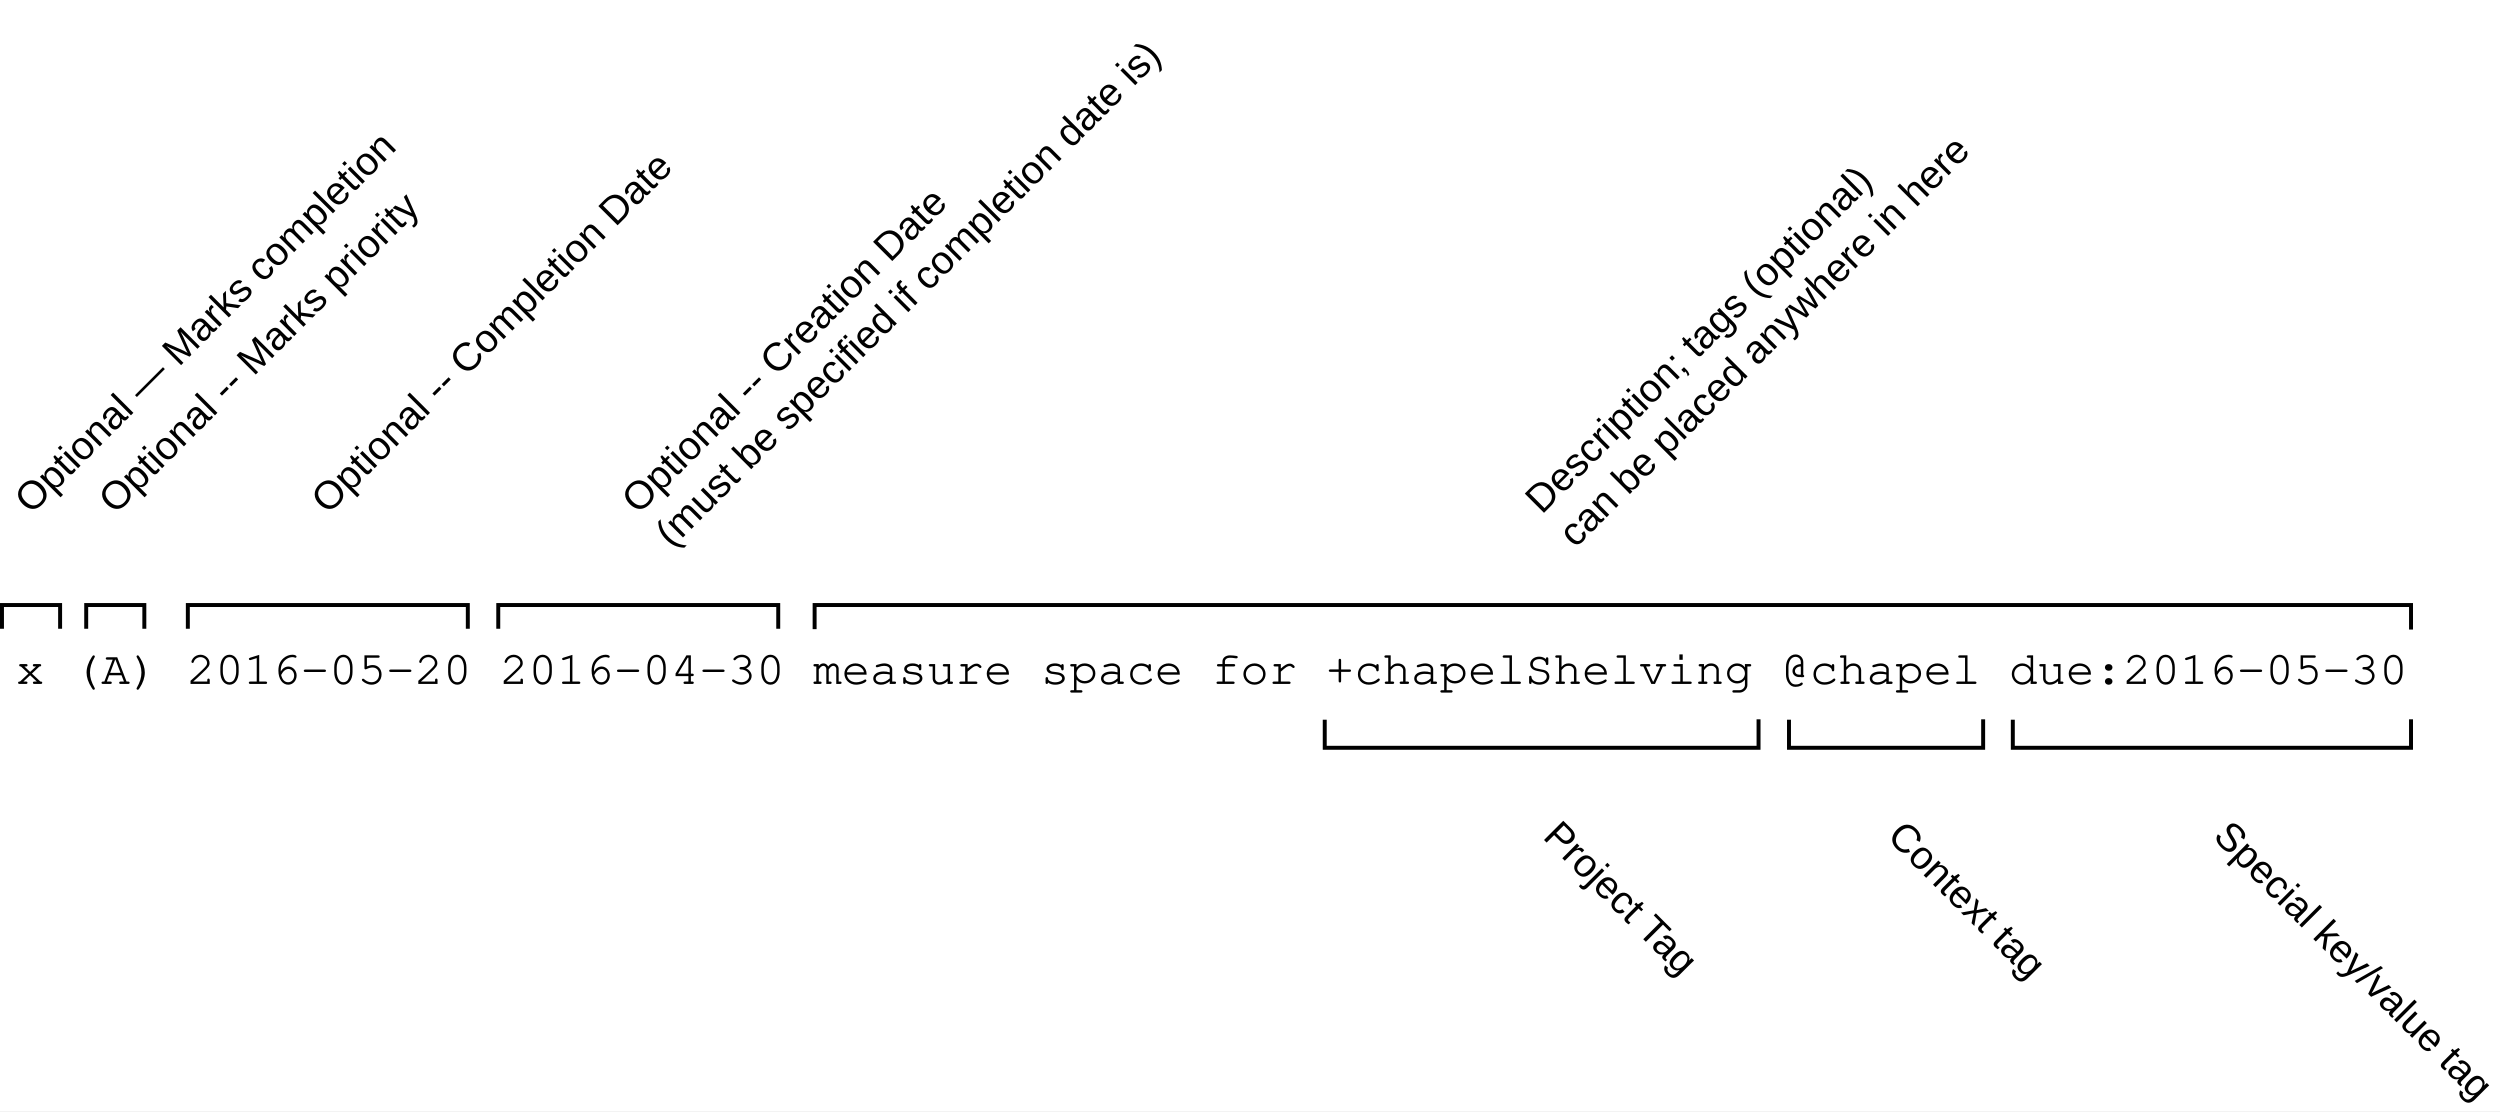
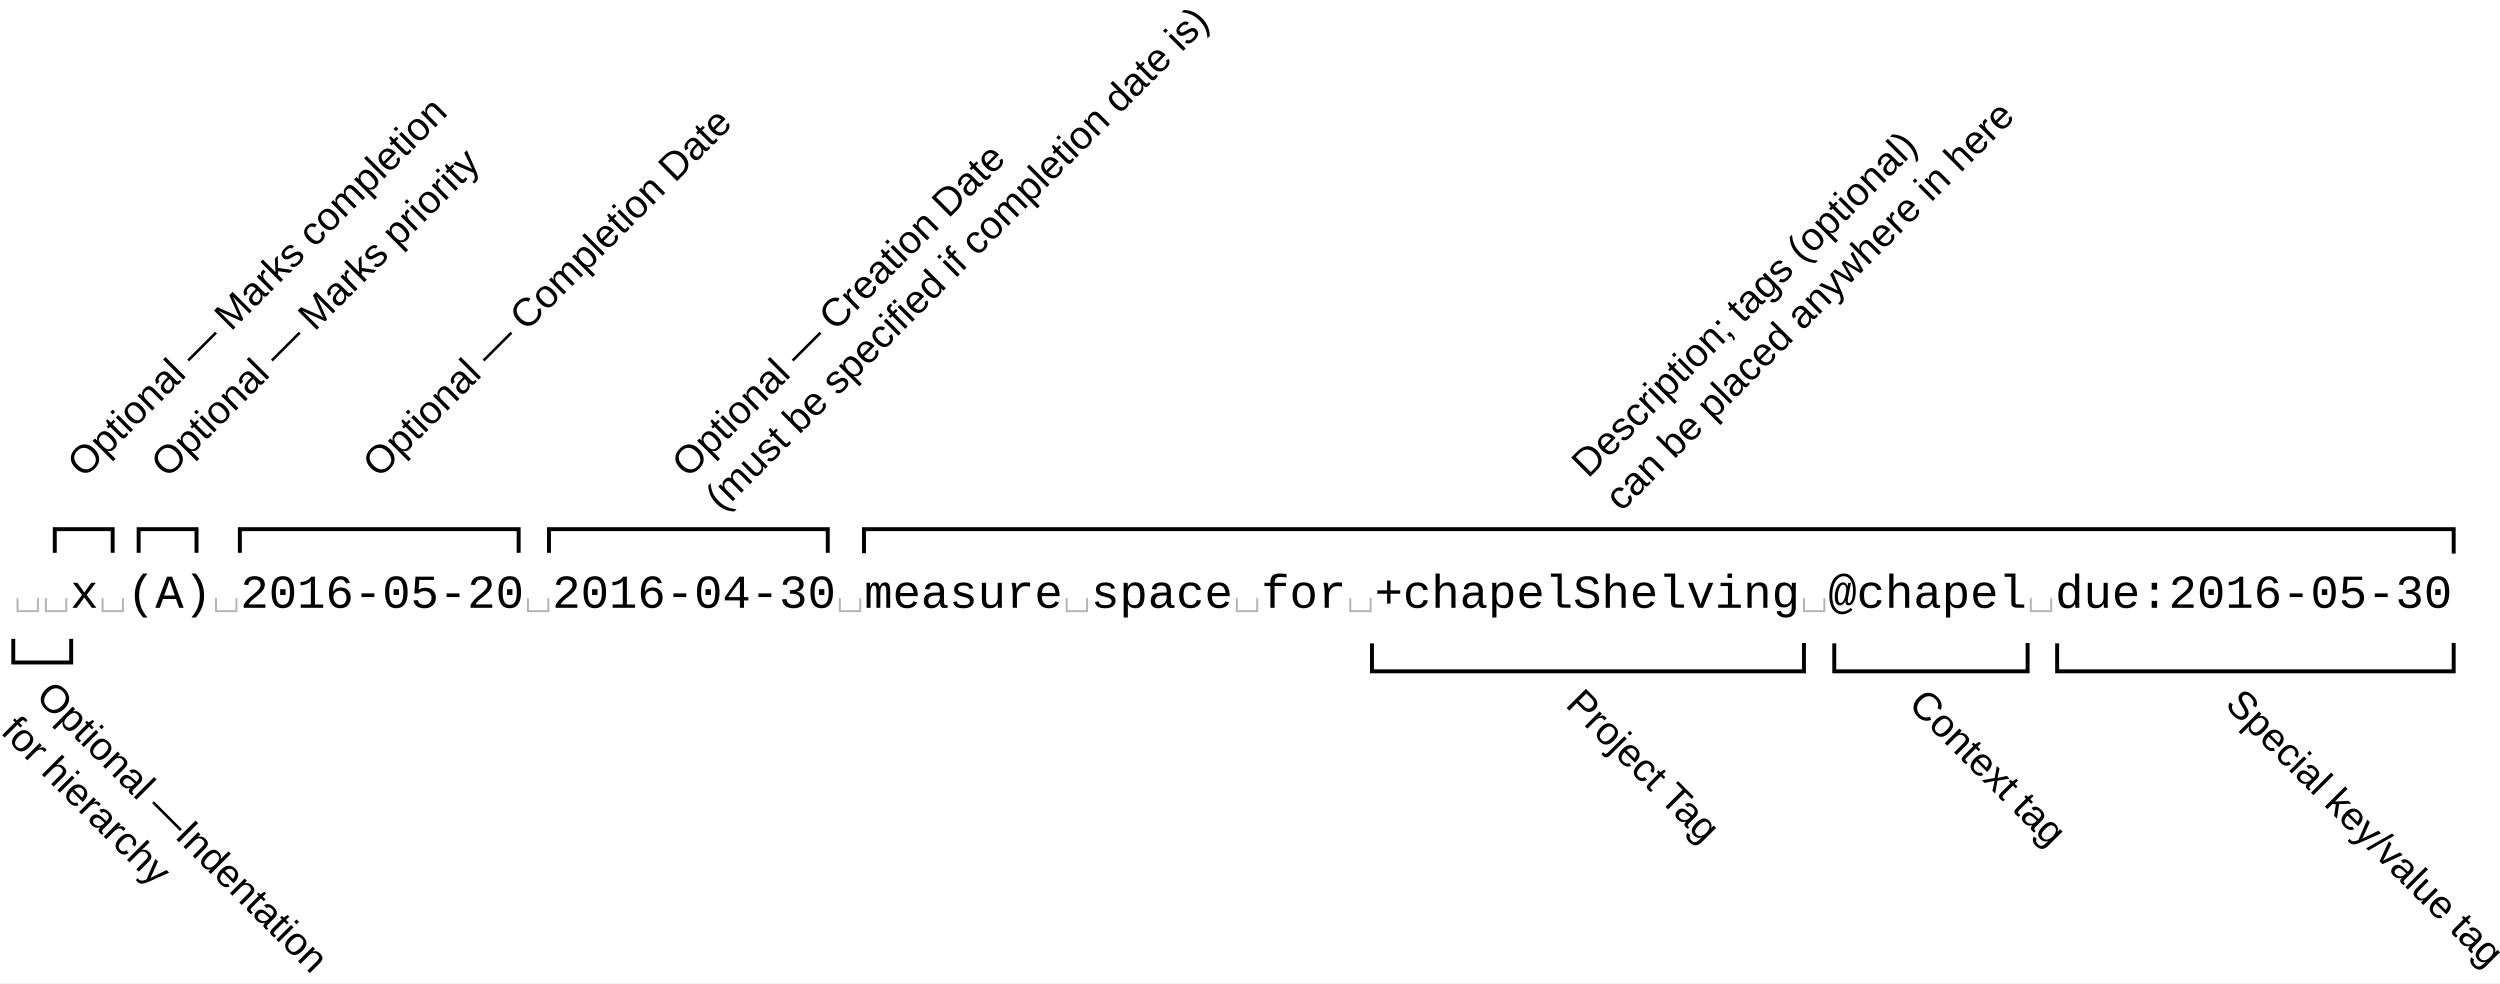
- <svg xmlns="http://www.w3.org/2000/svg" id="svg2" viewBox="0 0 632.2 281">
-   <style>
+ <svg xmlns="http://www.w3.org/2000/svg" id="svg2" viewBox="0 0 634.873 249.642" version="1.1" width="634.873" height="249.642">
+   <defs id="defs10" />
+   <style id="style1">
        .st0{font-family:Courier;font-size:12px;}
        .st1{fill:none;stroke:#000000;stroke-miterlimit:10;}
        .st2{font-family:Arial;font-size:10px;}
    </style>
-   <rect width="100%" height="100%" fill="#FFF" />
-   <text class="st0" transform="translate(4.024 172.96)">
-         x (A) 2016-05-20 2016-04-30 measure space for +chapelShelving @chapel due:2016-05-30
-     </text>
-   <path d="M15.2 159v-6H.5v6m36 0v-6H21.8v6m96.5 0v-6H47.5v6m149.3 0v-6H126v6m483.7.2V153H206v6.1m238.7 22.8v7.2H335V182m274.7-.1v7.2H509V182m-7.5-.1v7.2h-49.1V182" class="st1" />
-   <text class="st2" transform="rotate(-45 161.175 55.627)">
-         Optional — Marks completion
-     </text>
-   <text class="st2" transform="rotate(-45 171.8 29.976)">
-         Optional -- Marks priority
-     </text>
-   <text class="st2" transform="rotate(-45 198.684 -34.92)">
-         Optional -- Completion Date
-     </text>
-   <text transform="rotate(-45 237.935 -129.68)">
-     <tspan x="0" y="0" class="st2">Optional -- Creation Date</tspan>
-     <tspan x="0" y="12" class="st2">(must be specified if completion date is)</tspan>
+   <rect width="100%" height="100%" fill="#ffffff" id="rect1" x="-4.7529562e-07" y="6.8854533e-08" style="stroke-width:1" />
+   <text class="st0" id="text1" x="3.434" y="154.343">
+     <tspan style="font-style:normal;font-variant:normal;font-weight:normal;font-stretch:normal;font-family:'Liberation Mono';-inkscape-font-specification:'Liberation Mono'" id="tspan10">
+       <tspan style="fill:#b3b3b3" id="tspan20">␣␣</tspan>x<tspan style="fill:#b3b3b3" id="tspan12">␣</tspan>(A)<tspan style="fill:#b3b3b3" id="tspan13">␣</tspan>2016-05-20<tspan style="fill:#b3b3b3" id="tspan14">␣</tspan>2016-04-30<tspan style="fill:#b3b3b3" id="tspan11">␣</tspan>measure<tspan style="fill:#b3b3b3" id="tspan15">␣</tspan>space<tspan style="fill:#b3b3b3" id="tspan16">␣</tspan>for<tspan style="fill:#b3b3b3" id="tspan17">␣</tspan>+chapelShelving<tspan style="fill:#b3b3b3" id="tspan18">␣</tspan>@chapel<tspan style="fill:#b3b3b3" id="tspan19">␣</tspan>due:2016-05-30</tspan>
  </text>
-   <text transform="rotate(-45 352.18 -405.478)">
-     <tspan x="0" y="0" class="st2">Description; tags (optional)</tspan>
-     <tspan x="0" y="12" class="st2">can be placed anywhere in here</tspan>
+   <path d="m 514.91,163.283 v 7.2 h -49.1 v -7.1" id="path32" style="fill:none;stroke:#000000" />
+   <path d="m 623.11,163.283 v 7.2 h -100.7 v -7.1" id="path31" style="fill:none;stroke:#000000" />
+   <path d="m 458.11,163.283 v 7.2 h -109.7 v -7.1" id="path30" style="fill:none;stroke:#000000" />
+   <path d="m 623.11,140.583 v -6.2 h -403.7 v 6.1" id="path29" style="fill:none;stroke:#000000" />
+   <path d="m 210.21,140.383 v -6 h -70.8 v 6" id="path28" style="fill:none;stroke:#000000" />
+   <path d="m 131.71,140.383 v -6 H 60.91 v 6" id="path27" style="fill:none;stroke:#000000" />
+   <path d="m 49.91,140.383 v -6 h -14.7 v 6" id="path26" style="fill:none;stroke:#000000" />
+   <path d="m 28.61,140.383 v -6 h -14.7 v 6" id="path1" style="fill:none;stroke:#000000" />
+   <text class="st2" transform="rotate(-45)" id="text2" x="-70.966" y="101.064">Optional — Marks completion</text>
+   <text class="st2" transform="rotate(-45)" id="text3" x="-55.94" y="116.09">Optional — Marks priority</text>
+   <text class="st2" transform="rotate(-45)" id="text4" x="-17.926" y="154.108">Optional — Completion Date</text>
+   <text transform="rotate(-45)" id="text5" x="37.583" y="209.617">
+     <tspan x="37.583" y="209.617" class="st2" id="tspan4">Optional — Creation Date</tspan>
+     <tspan x="37.583" y="221.617" class="st2" id="tspan5">(must be specified if completion date is)</tspan>
  </text>
-   <text class="st2" transform="rotate(45 -60.77 576.533)">
-         Project Tag
-     </text>
-   <text class="st2" transform="rotate(45 -17.238 681.627)">
-         Context tag
-     </text>
-   <text class="st2" transform="rotate(45 23.978 781.127)">
-         Special key/value tag
-     </text>
+   <text transform="rotate(-45)" id="text7" x="199.14" y="371.18">
+     <tspan x="199.14" y="371.18" class="st2" id="tspan6">Description; tags (optional)</tspan>
+     <tspan x="199.14" y="383.18" class="st2" id="tspan7">can be placed anywhere in here</tspan>
+   </text>
+   <text class="st2" transform="rotate(45)" id="text8" x="407.646" y="-154.195">Project Tag</text>
+   <text class="st2" transform="rotate(45)" id="text9" x="469.208" y="-215.758">Context tag</text>
+   <text class="st2" transform="rotate(45)" id="text10" x="526.079" y="-272.63">Special key/value tag</text>
+   <path d="m 18.072,162.236 v 6 H 3.372 v -6" id="path33" style="fill:none;stroke:#000000" />
+   <text class="st2" transform="rotate(45)" id="text33" x="131.514" y="119.107">
+     <tspan id="tspan33" x="131.514" y="119.107">Optional —Indentation</tspan>
+     <tspan id="tspan34" x="131.514" y="131.607">for hierarchy</tspan>
+   </text>
</svg>
